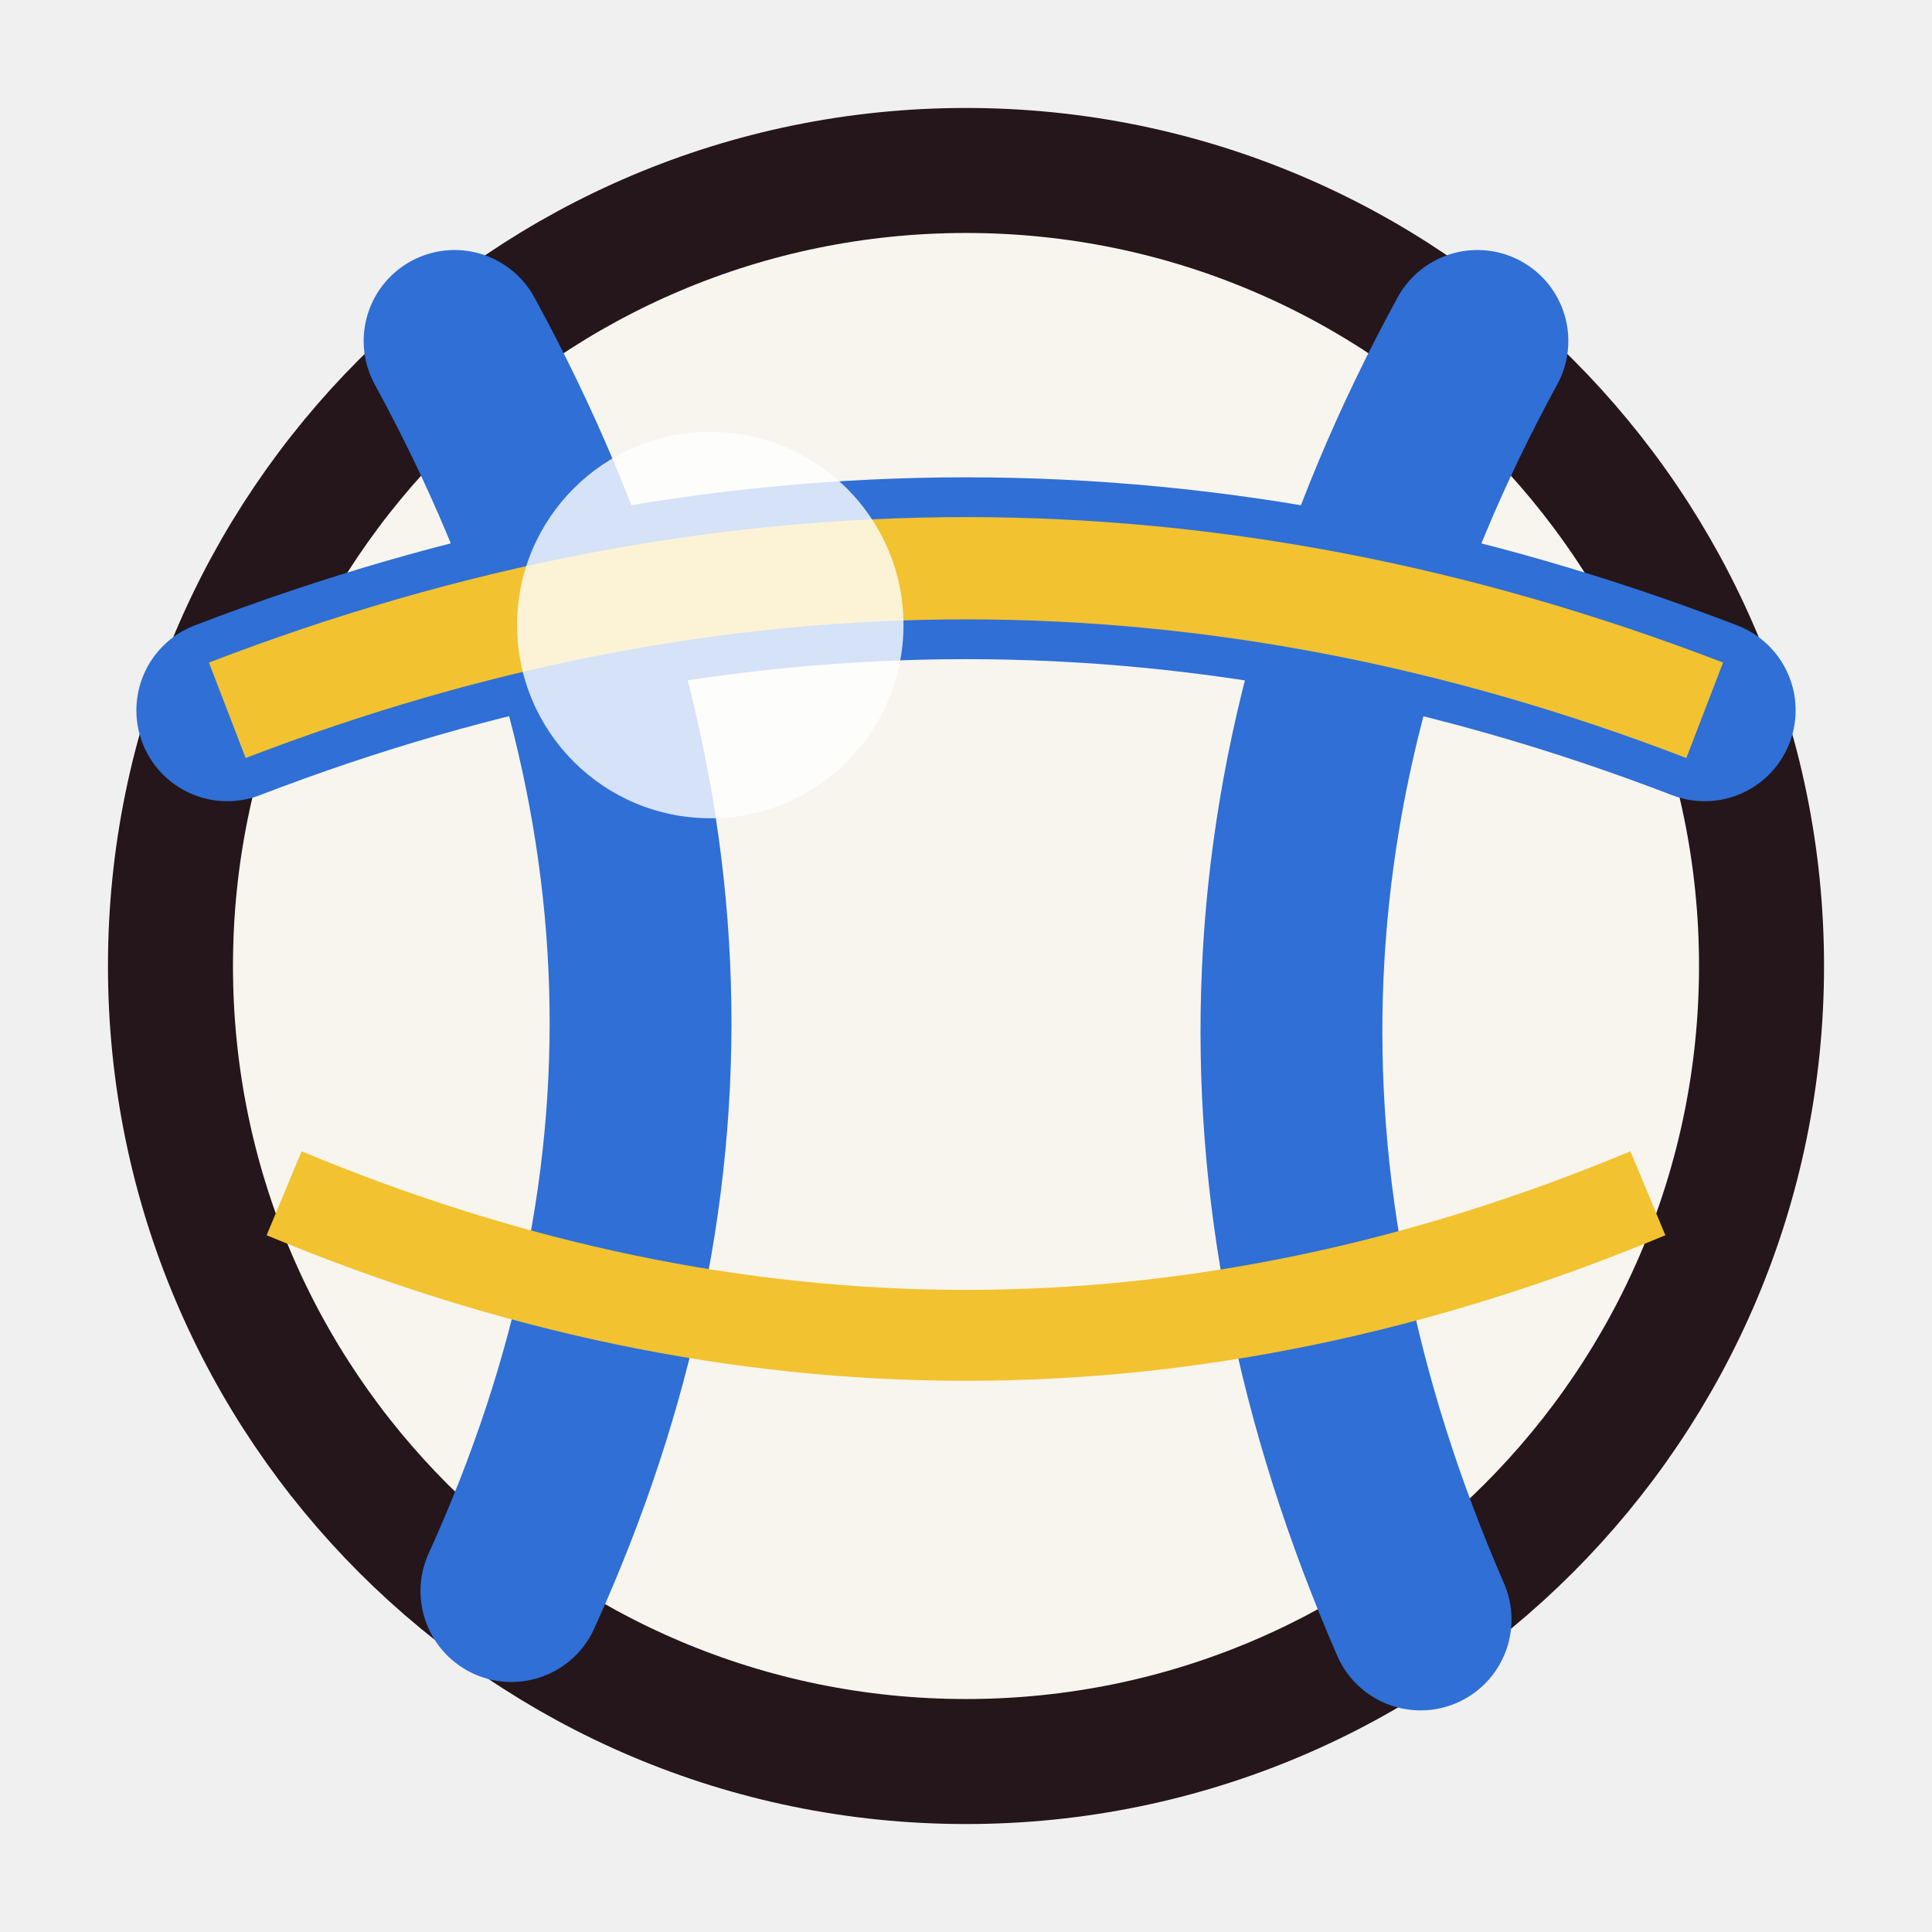
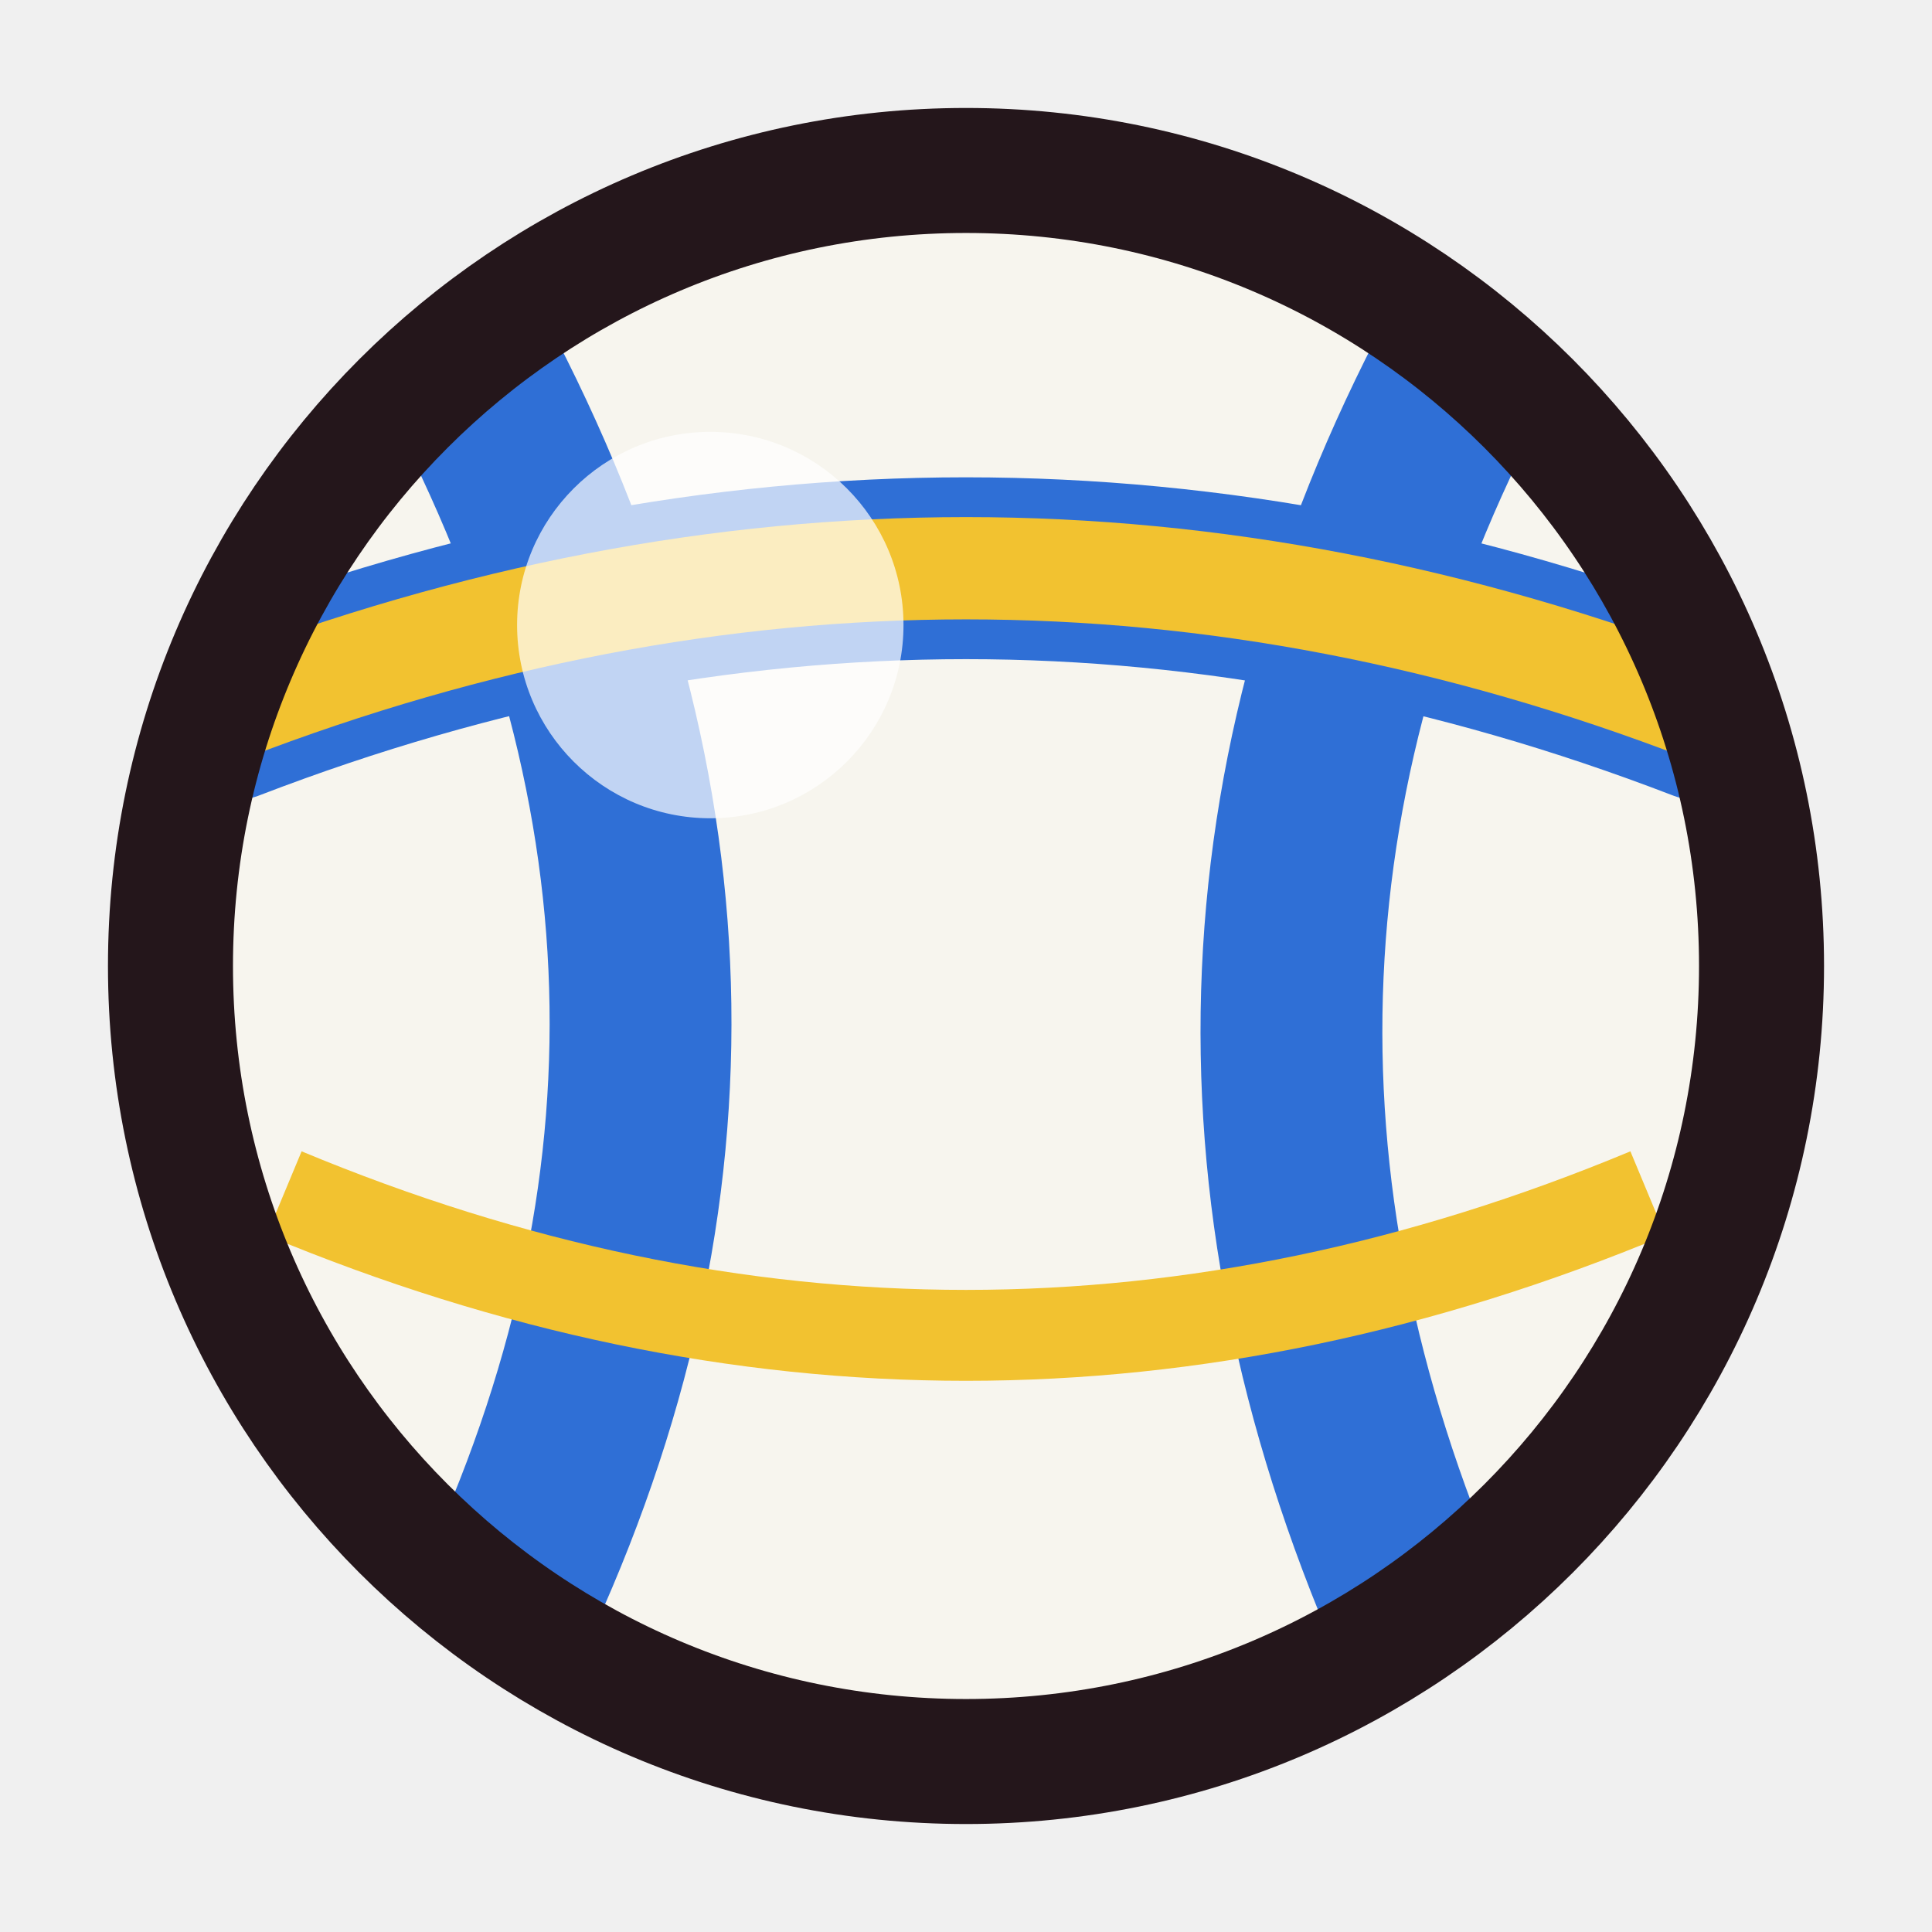
<svg xmlns="http://www.w3.org/2000/svg" viewBox="-17 -17 34 34" width="34" height="34">
-   <circle cx="0" cy="0" r="14" fill="#f7f5ee" stroke="#24161b" stroke-width="2.2" />
-   <path d="M-13,-4.5 Q0,-9.5 13,-4.5 M-8,11 Q-3,0 -9,-11 M8,11.5 Q3,0 9,-11" fill="none" stroke="#2f6fd6" stroke-width="3.2" stroke-linecap="round" />
-   <path d="M-13,-4.5 Q0,-9.5 13,-4.5" fill="none" stroke="#f2c230" stroke-width="1.8" />
-   <path d="M-12,4 Q0,9 12,4" fill="none" stroke="#f2c230" stroke-width="1.6" />
-   <circle cx="-4.5" cy="-6" r="3.4" fill="#fff" opacity="0.8" />
+   <clipPath id="ballclip">
+     <circle cx="0" cy="0" r="14" />
+   </clipPath>
+   <circle cx="0" cy="0" r="14" fill="#f7f5ee" />
+   <g clip-path="url(#ballclip)">
+     <path d="M-13,-4.5 Q0,-9.5 13,-4.5 M-8,11 Q-3,0 -9,-11 M8,11.5 Q3,0 9,-11" fill="none" stroke="#2f6fd6" stroke-width="3.2" stroke-linecap="round" />
+     <path d="M-13,-4.5 Q0,-9.5 13,-4.5" fill="none" stroke="#f2c230" stroke-width="1.8" />
+     <path d="M-12,4 Q0,9 12,4" fill="none" stroke="#f2c230" stroke-width="1.6" />
+   </g>
+   <circle cx="0" cy="0" r="14" fill="none" stroke="#24161b" stroke-width="2.2" />
+   <circle cx="-4.5" cy="-6" r="3.4" fill="#fff" opacity="0.7" />
</svg>
